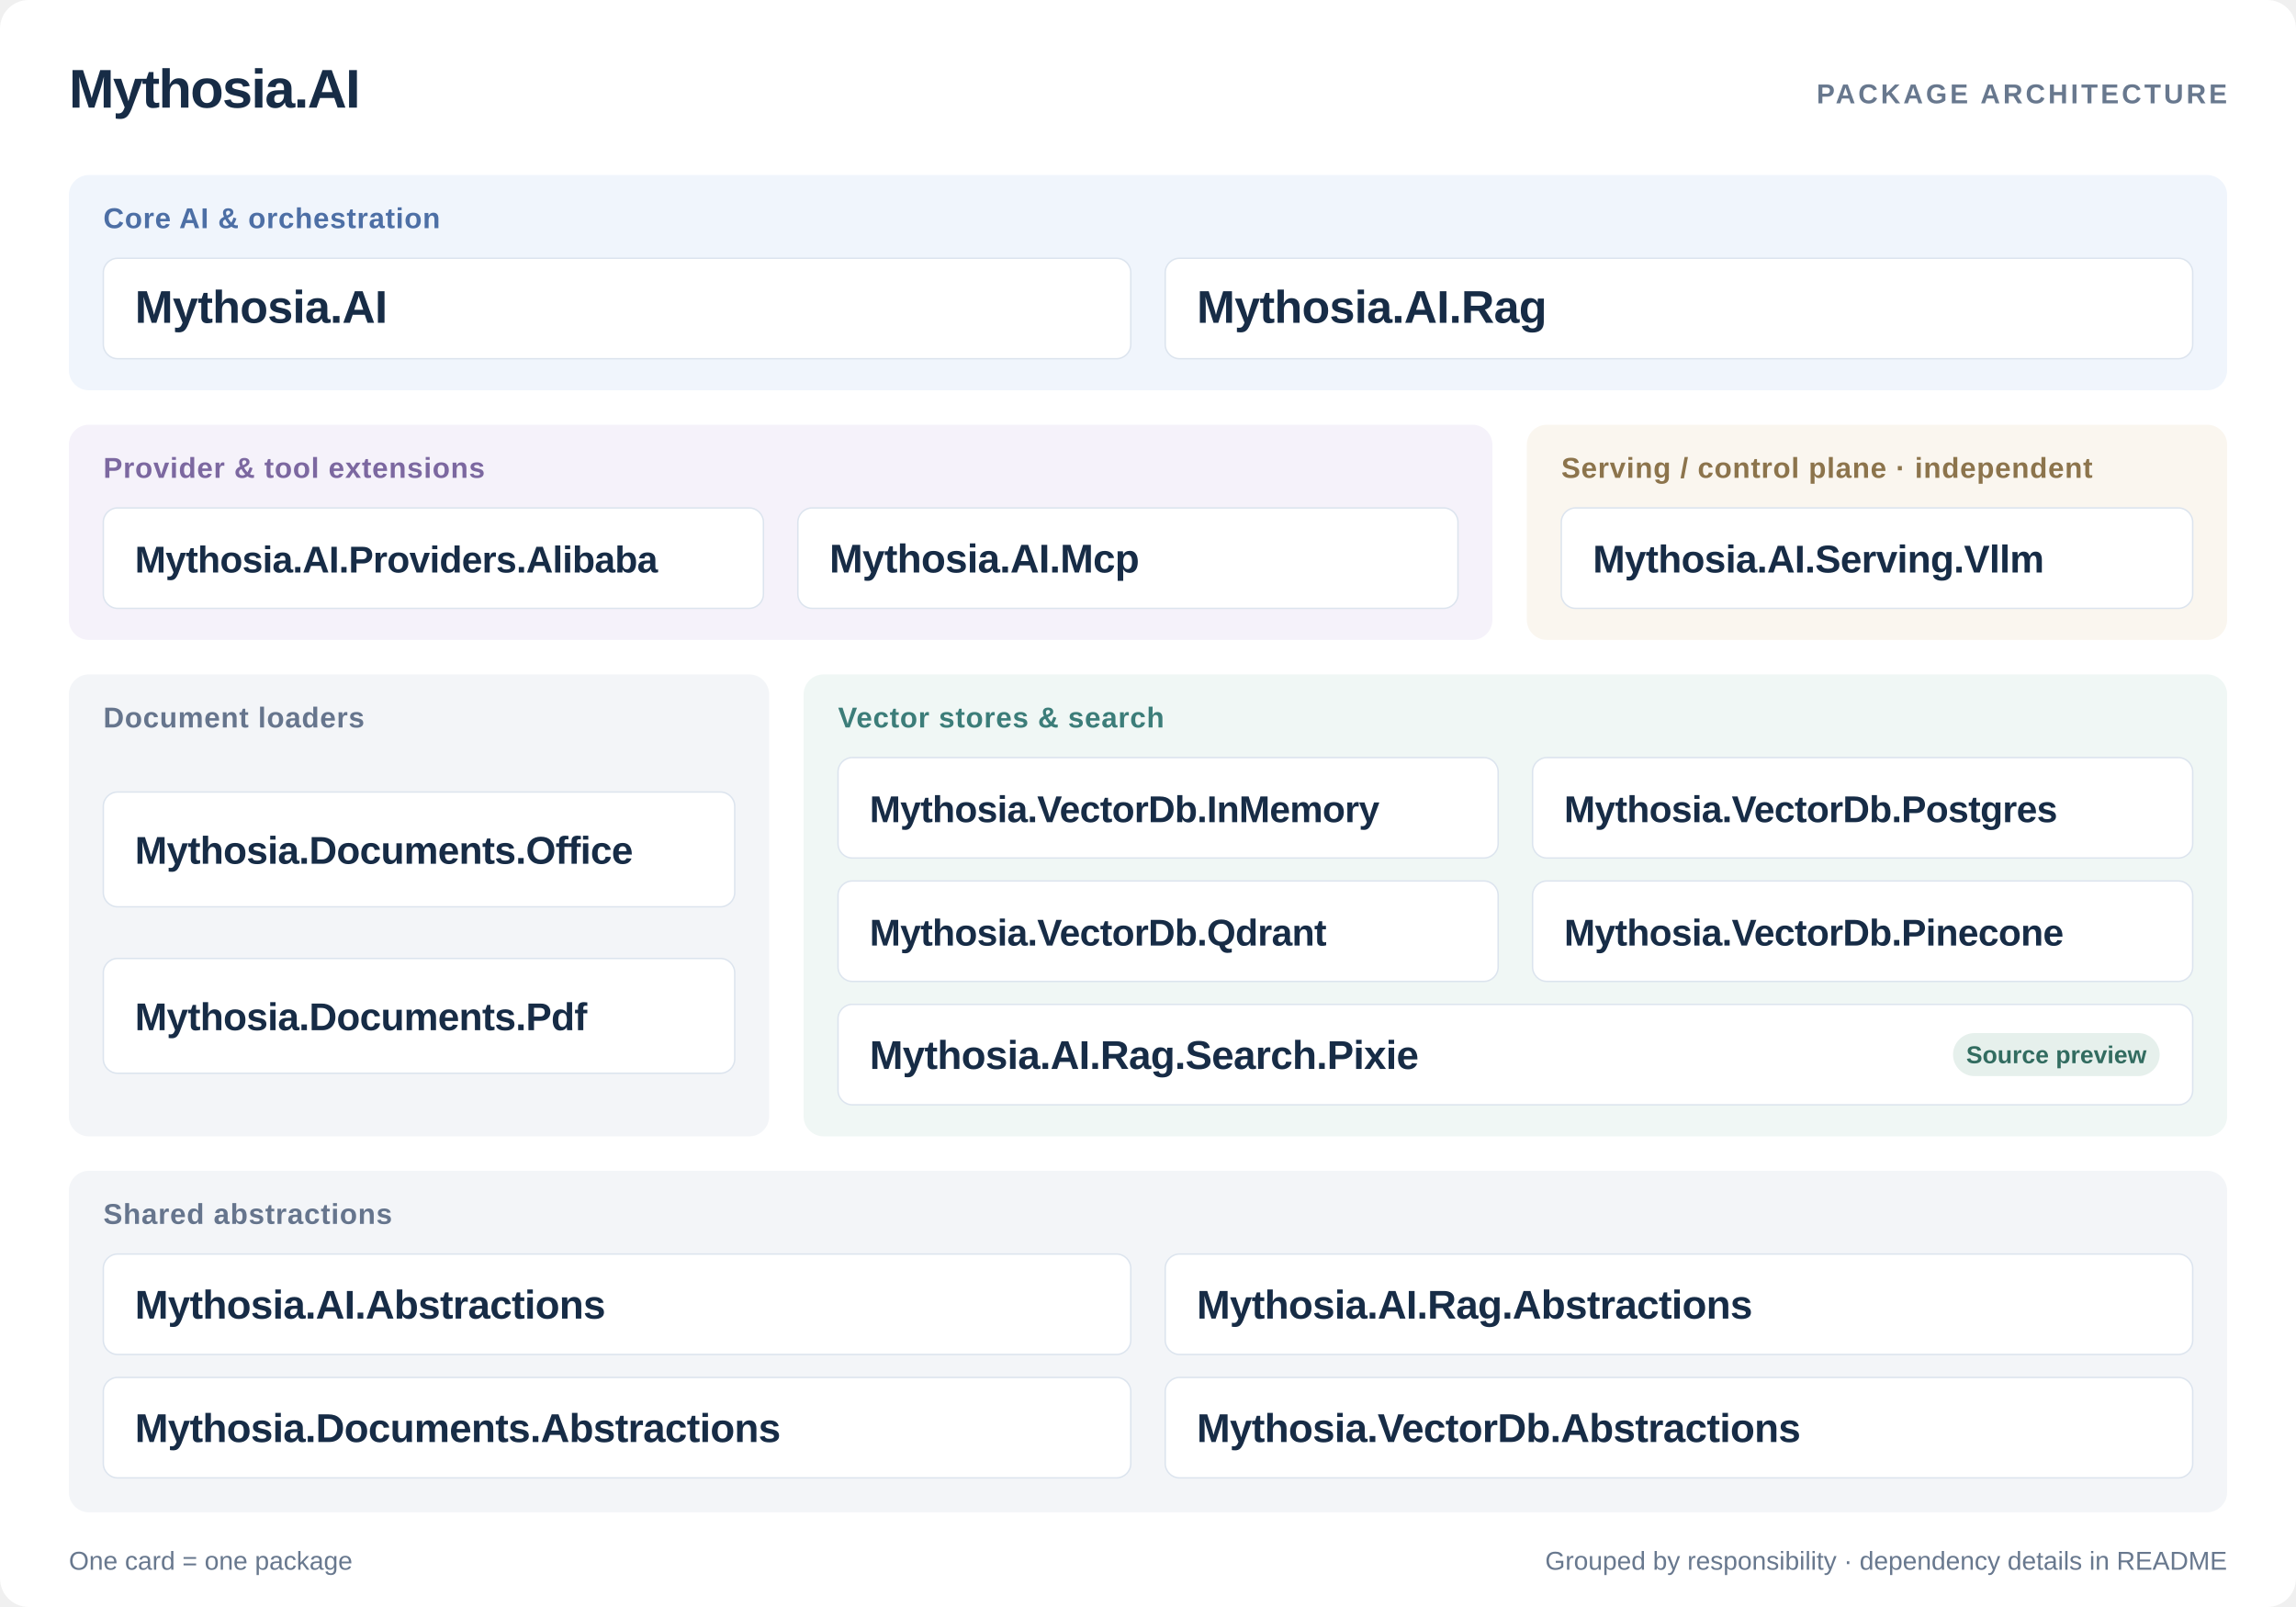
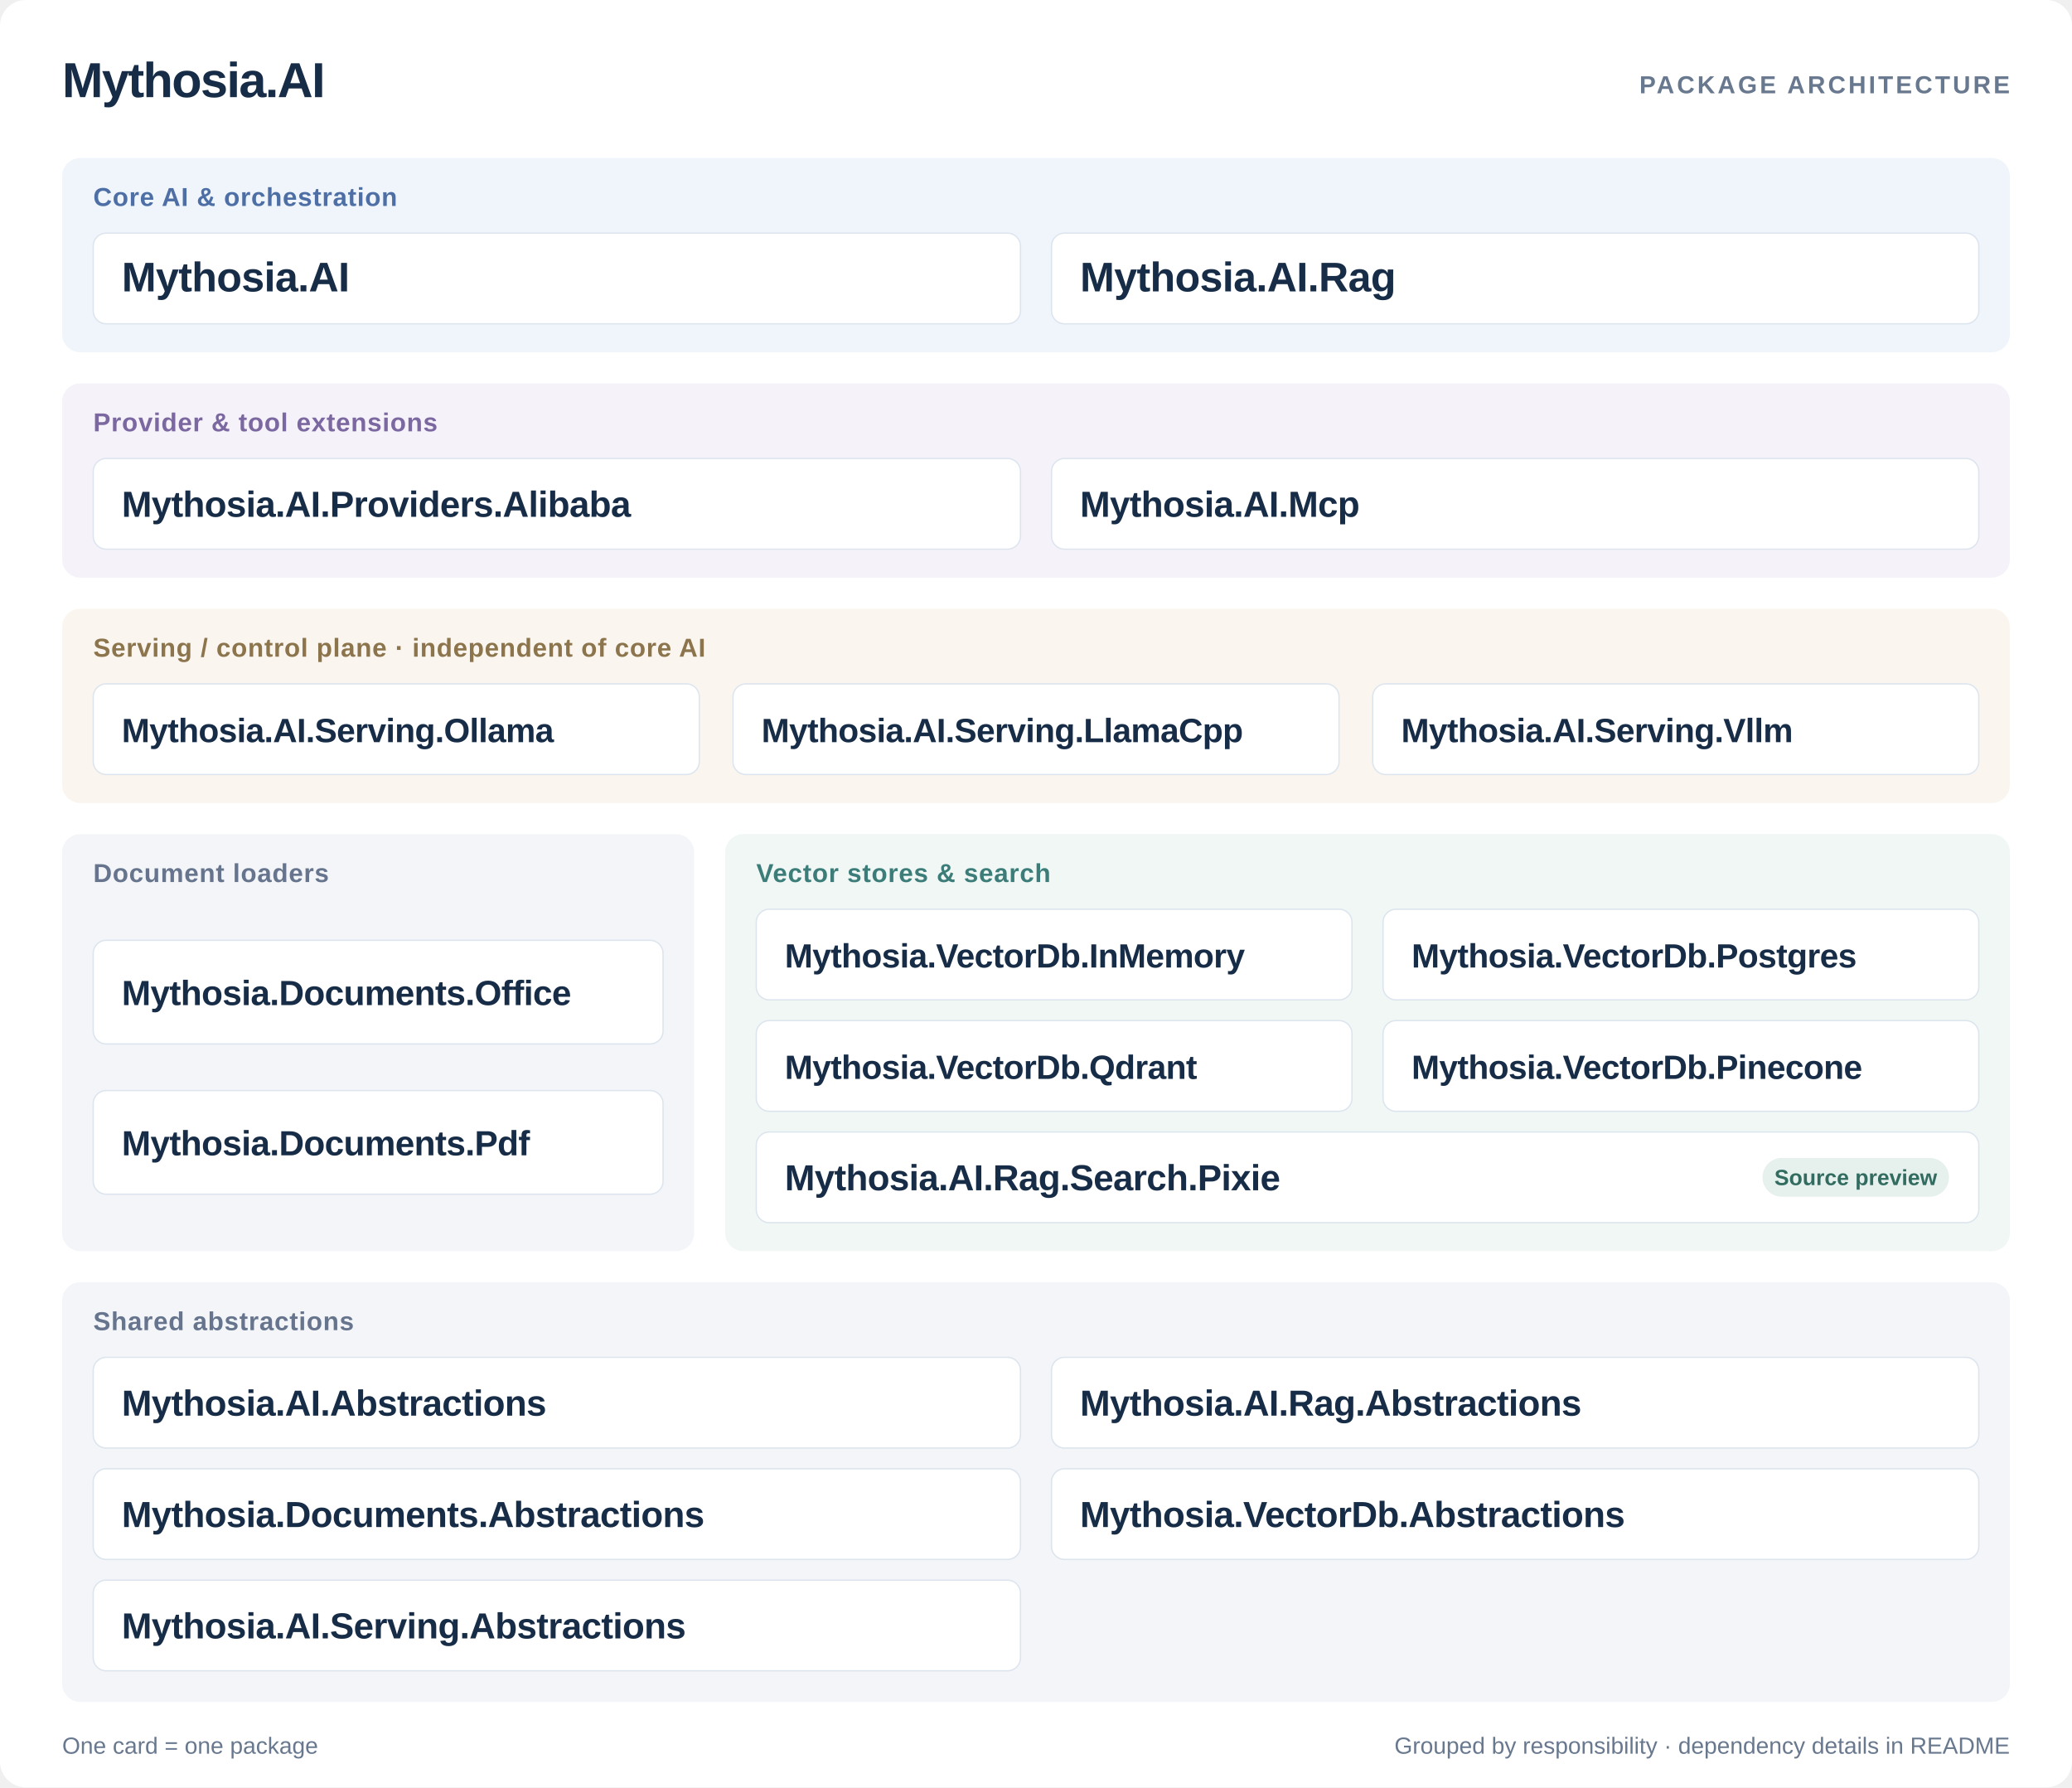
- <svg xmlns="http://www.w3.org/2000/svg" width="1600" height="1120" viewBox="0 0 1600 1120" role="img" aria-labelledby="title description">
+ <svg xmlns="http://www.w3.org/2000/svg" width="1600" height="1380" viewBox="0 0 1600 1380" role="img" aria-labelledby="title description">
  <g font-family="Segoe UI, Arial, Helvetica, sans-serif">
-     <rect x="0" y="0" width="1600" height="1120" rx="20" fill="#FFFFFF" stroke="none" />
+     <rect x="0" y="0" width="1600" height="1380" rx="20" fill="#FFFFFF" stroke="none" />
    <text x="48" y="75" fill="#172C46" font-size="38" font-weight="650" letter-spacing="-1">Mythosia.AI</text>
    <text x="1552" y="72" fill="#68788E" font-size="19" font-weight="600" text-anchor="end" letter-spacing="2">PACKAGE ARCHITECTURE</text>
    <rect x="48" y="122" width="1504" height="150" rx="14" fill="#F0F5FC" stroke="none" />
    <text x="72" y="159" fill="#4D6FA5" font-size="20" font-weight="600" letter-spacing=".5">Core AI &amp; orchestration</text>
    <g data-package="Mythosia.AI">
      <rect x="72" y="180" width="716" height="70" rx="10" fill="#FFFFFF" stroke="#DCE4EE" />
      <text x="94" y="225" fill="#172C46" font-size="32" font-weight="650" letter-spacing="-.35">Mythosia.AI</text>
    </g>
    <g data-package="Mythosia.AI.Rag">
      <rect x="812" y="180" width="716" height="70" rx="10" fill="#FFFFFF" stroke="#DCE4EE" />
      <text x="834" y="225" fill="#172C46" font-size="32" font-weight="650" letter-spacing="-.35">Mythosia.AI.Rag</text>
    </g>
-     <rect x="48" y="296" width="992" height="150" rx="14" fill="#F5F2FA" stroke="none" />
+     <rect x="48" y="296" width="1504" height="150" rx="14" fill="#F5F2FA" stroke="none" />
    <text x="72" y="333" fill="#7C68A0" font-size="20" font-weight="600" letter-spacing=".5">Provider &amp; tool extensions</text>
    <g data-package="Mythosia.AI.Providers.Alibaba">
-       <rect x="72" y="354" width="460" height="70" rx="10" fill="#FFFFFF" stroke="#DCE4EE" />
-       <text x="94" y="399" fill="#172C46" font-size="26" font-weight="650" letter-spacing="-.35">Mythosia.AI.Providers.Alibaba</text>
+       <rect x="72" y="354" width="716" height="70" rx="10" fill="#FFFFFF" stroke="#DCE4EE" />
+       <text x="94" y="399" fill="#172C46" font-size="28" font-weight="650" letter-spacing="-.35">Mythosia.AI.Providers.Alibaba</text>
    </g>
    <g data-package="Mythosia.AI.Mcp">
-       <rect x="556" y="354" width="460" height="70" rx="10" fill="#FFFFFF" stroke="#DCE4EE" />
-       <text x="578" y="399" fill="#172C46" font-size="28" font-weight="650" letter-spacing="-.35">Mythosia.AI.Mcp</text>
+       <rect x="812" y="354" width="716" height="70" rx="10" fill="#FFFFFF" stroke="#DCE4EE" />
+       <text x="834" y="399" fill="#172C46" font-size="28" font-weight="650" letter-spacing="-.35">Mythosia.AI.Mcp</text>
    </g>
-     <rect x="1064" y="296" width="488" height="150" rx="14" fill="#FAF6EF" stroke="none" />
-     <text x="1088" y="333" fill="#8C744C" font-size="20" font-weight="600" letter-spacing=".5">Serving / control plane · independent</text>
+     <rect x="48" y="470" width="1504" height="150" rx="14" fill="#FAF6EF" stroke="none" />
+     <text x="72" y="507" fill="#8C744C" font-size="20" font-weight="600" letter-spacing=".5">Serving / control plane · independent of core AI</text>
+     <g data-package="Mythosia.AI.Serving.Ollama">
+       <rect x="72" y="528" width="468" height="70" rx="10" fill="#FFFFFF" stroke="#DCE4EE" />
+       <text x="94" y="573" fill="#172C46" font-size="26" font-weight="650" letter-spacing="-.35">Mythosia.AI.Serving.Ollama</text>
+     </g>
+     <g data-package="Mythosia.AI.Serving.LlamaCpp">
+       <rect x="566" y="528" width="468" height="70" rx="10" fill="#FFFFFF" stroke="#DCE4EE" />
+       <text x="588" y="573" fill="#172C46" font-size="26" font-weight="650" letter-spacing="-.35">Mythosia.AI.Serving.LlamaCpp</text>
+     </g>
    <g data-package="Mythosia.AI.Serving.Vllm">
-       <rect x="1088" y="354" width="440" height="70" rx="10" fill="#FFFFFF" stroke="#DCE4EE" />
-       <text x="1110" y="399" fill="#172C46" font-size="27" font-weight="650" letter-spacing="-.35">Mythosia.AI.Serving.Vllm</text>
+       <rect x="1060" y="528" width="468" height="70" rx="10" fill="#FFFFFF" stroke="#DCE4EE" />
+       <text x="1082" y="573" fill="#172C46" font-size="26" font-weight="650" letter-spacing="-.35">Mythosia.AI.Serving.Vllm</text>
    </g>
-     <rect x="48" y="470" width="488" height="322" rx="14" fill="#F3F5F8" stroke="none" />
-     <text x="72" y="507" fill="#66758D" font-size="20" font-weight="600" letter-spacing=".5">Document loaders</text>
+     <rect x="48" y="644" width="488" height="322" rx="14" fill="#F3F5F8" stroke="none" />
+     <text x="72" y="681" fill="#66758D" font-size="20" font-weight="600" letter-spacing=".5">Document loaders</text>
    <g data-package="Mythosia.Documents.Office">
-       <rect x="72" y="552" width="440" height="80" rx="10" fill="#FFFFFF" stroke="#DCE4EE" />
-       <text x="94" y="602" fill="#172C46" font-size="27" font-weight="650" letter-spacing="-.35">Mythosia.Documents.Office</text>
+       <rect x="72" y="726" width="440" height="80" rx="10" fill="#FFFFFF" stroke="#DCE4EE" />
+       <text x="94" y="776" fill="#172C46" font-size="27" font-weight="650" letter-spacing="-.35">Mythosia.Documents.Office</text>
    </g>
    <g data-package="Mythosia.Documents.Pdf">
-       <rect x="72" y="668" width="440" height="80" rx="10" fill="#FFFFFF" stroke="#DCE4EE" />
-       <text x="94" y="718" fill="#172C46" font-size="27" font-weight="650" letter-spacing="-.35">Mythosia.Documents.Pdf</text>
+       <rect x="72" y="842" width="440" height="80" rx="10" fill="#FFFFFF" stroke="#DCE4EE" />
+       <text x="94" y="892" fill="#172C46" font-size="27" font-weight="650" letter-spacing="-.35">Mythosia.Documents.Pdf</text>
    </g>
-     <rect x="560" y="470" width="992" height="322" rx="14" fill="#F0F7F5" stroke="none" />
-     <text x="584" y="507" fill="#3C7D79" font-size="20" font-weight="600" letter-spacing=".5">Vector stores &amp; search</text>
+     <rect x="560" y="644" width="992" height="322" rx="14" fill="#F0F7F5" stroke="none" />
+     <text x="584" y="681" fill="#3C7D79" font-size="20" font-weight="600" letter-spacing=".5">Vector stores &amp; search</text>
    <g data-package="Mythosia.VectorDb.InMemory">
-       <rect x="584" y="528" width="460" height="70" rx="10" fill="#FFFFFF" stroke="#DCE4EE" />
-       <text x="606" y="573" fill="#172C46" font-size="26" font-weight="650" letter-spacing="-.35">Mythosia.VectorDb.InMemory</text>
+       <rect x="584" y="702" width="460" height="70" rx="10" fill="#FFFFFF" stroke="#DCE4EE" />
+       <text x="606" y="747" fill="#172C46" font-size="26" font-weight="650" letter-spacing="-.35">Mythosia.VectorDb.InMemory</text>
    </g>
    <g data-package="Mythosia.VectorDb.Postgres">
-       <rect x="1068" y="528" width="460" height="70" rx="10" fill="#FFFFFF" stroke="#DCE4EE" />
-       <text x="1090" y="573" fill="#172C46" font-size="26" font-weight="650" letter-spacing="-.35">Mythosia.VectorDb.Postgres</text>
+       <rect x="1068" y="702" width="460" height="70" rx="10" fill="#FFFFFF" stroke="#DCE4EE" />
+       <text x="1090" y="747" fill="#172C46" font-size="26" font-weight="650" letter-spacing="-.35">Mythosia.VectorDb.Postgres</text>
    </g>
    <g data-package="Mythosia.VectorDb.Qdrant">
-       <rect x="584" y="614" width="460" height="70" rx="10" fill="#FFFFFF" stroke="#DCE4EE" />
-       <text x="606" y="659" fill="#172C46" font-size="26" font-weight="650" letter-spacing="-.35">Mythosia.VectorDb.Qdrant</text>
+       <rect x="584" y="788" width="460" height="70" rx="10" fill="#FFFFFF" stroke="#DCE4EE" />
+       <text x="606" y="833" fill="#172C46" font-size="26" font-weight="650" letter-spacing="-.35">Mythosia.VectorDb.Qdrant</text>
    </g>
    <g data-package="Mythosia.VectorDb.Pinecone">
-       <rect x="1068" y="614" width="460" height="70" rx="10" fill="#FFFFFF" stroke="#DCE4EE" />
-       <text x="1090" y="659" fill="#172C46" font-size="26" font-weight="650" letter-spacing="-.35">Mythosia.VectorDb.Pinecone</text>
+       <rect x="1068" y="788" width="460" height="70" rx="10" fill="#FFFFFF" stroke="#DCE4EE" />
+       <text x="1090" y="833" fill="#172C46" font-size="26" font-weight="650" letter-spacing="-.35">Mythosia.VectorDb.Pinecone</text>
    </g>
    <g data-package="Mythosia.AI.Rag.Search.Pixie">
-       <rect x="584" y="700" width="944" height="70" rx="10" fill="#FFFFFF" stroke="#DCE4EE" />
-       <text x="606" y="745" fill="#172C46" font-size="28" font-weight="650" letter-spacing="-.35">Mythosia.AI.Rag.Search.Pixie</text>
+       <rect x="584" y="874" width="944" height="70" rx="10" fill="#FFFFFF" stroke="#DCE4EE" />
+       <text x="606" y="919" fill="#172C46" font-size="28" font-weight="650" letter-spacing="-.35">Mythosia.AI.Rag.Search.Pixie</text>
    </g>
-     <rect x="1361" y="720" width="144" height="30" rx="15" fill="#E6F0EC" stroke="none" />
-     <text x="1433" y="741" fill="#326C60" font-size="17" font-weight="600" text-anchor="middle">Source preview</text>
-     <rect x="48" y="816" width="1504" height="238" rx="14" fill="#F3F5F8" stroke="none" />
-     <text x="72" y="853" fill="#66758D" font-size="20" font-weight="600" letter-spacing=".5">Shared abstractions</text>
+     <rect x="1361" y="894" width="144" height="30" rx="15" fill="#E6F0EC" stroke="none" />
+     <text x="1433" y="915" fill="#326C60" font-size="17" font-weight="600" text-anchor="middle">Source preview</text>
+     <rect x="48" y="990" width="1504" height="324" rx="14" fill="#F3F5F8" stroke="none" />
+     <text x="72" y="1027" fill="#66758D" font-size="20" font-weight="600" letter-spacing=".5">Shared abstractions</text>
    <g data-package="Mythosia.AI.Abstractions">
-       <rect x="72" y="874" width="716" height="70" rx="10" fill="#FFFFFF" stroke="#DCE4EE" />
-       <text x="94" y="919" fill="#172C46" font-size="28" font-weight="650" letter-spacing="-.35">Mythosia.AI.Abstractions</text>
+       <rect x="72" y="1048" width="716" height="70" rx="10" fill="#FFFFFF" stroke="#DCE4EE" />
+       <text x="94" y="1093" fill="#172C46" font-size="28" font-weight="650" letter-spacing="-.35">Mythosia.AI.Abstractions</text>
    </g>
    <g data-package="Mythosia.AI.Rag.Abstractions">
-       <rect x="812" y="874" width="716" height="70" rx="10" fill="#FFFFFF" stroke="#DCE4EE" />
-       <text x="834" y="919" fill="#172C46" font-size="28" font-weight="650" letter-spacing="-.35">Mythosia.AI.Rag.Abstractions</text>
+       <rect x="812" y="1048" width="716" height="70" rx="10" fill="#FFFFFF" stroke="#DCE4EE" />
+       <text x="834" y="1093" fill="#172C46" font-size="28" font-weight="650" letter-spacing="-.35">Mythosia.AI.Rag.Abstractions</text>
    </g>
    <g data-package="Mythosia.Documents.Abstractions">
-       <rect x="72" y="960" width="716" height="70" rx="10" fill="#FFFFFF" stroke="#DCE4EE" />
-       <text x="94" y="1005" fill="#172C46" font-size="28" font-weight="650" letter-spacing="-.35">Mythosia.Documents.Abstractions</text>
+       <rect x="72" y="1134" width="716" height="70" rx="10" fill="#FFFFFF" stroke="#DCE4EE" />
+       <text x="94" y="1179" fill="#172C46" font-size="28" font-weight="650" letter-spacing="-.35">Mythosia.Documents.Abstractions</text>
    </g>
    <g data-package="Mythosia.VectorDb.Abstractions">
-       <rect x="812" y="960" width="716" height="70" rx="10" fill="#FFFFFF" stroke="#DCE4EE" />
-       <text x="834" y="1005" fill="#172C46" font-size="28" font-weight="650" letter-spacing="-.35">Mythosia.VectorDb.Abstractions</text>
+       <rect x="812" y="1134" width="716" height="70" rx="10" fill="#FFFFFF" stroke="#DCE4EE" />
+       <text x="834" y="1179" fill="#172C46" font-size="28" font-weight="650" letter-spacing="-.35">Mythosia.VectorDb.Abstractions</text>
    </g>
-     <text x="48" y="1094" fill="#68788E" font-size="18" font-weight="400">One card = one package</text>
-     <text x="1552" y="1094" fill="#68788E" font-size="18" font-weight="400" text-anchor="end">Grouped by responsibility · dependency details in README</text>
+     <g data-package="Mythosia.AI.Serving.Abstractions">
+       <rect x="72" y="1220" width="716" height="70" rx="10" fill="#FFFFFF" stroke="#DCE4EE" />
+       <text x="94" y="1265" fill="#172C46" font-size="28" font-weight="650" letter-spacing="-.35">Mythosia.AI.Serving.Abstractions</text>
+     </g>
+     <text x="48" y="1354" fill="#68788E" font-size="18" font-weight="400">One card = one package</text>
+     <text x="1552" y="1354" fill="#68788E" font-size="18" font-weight="400" text-anchor="end">Grouped by responsibility · dependency details in README</text>
  </g>
</svg>
